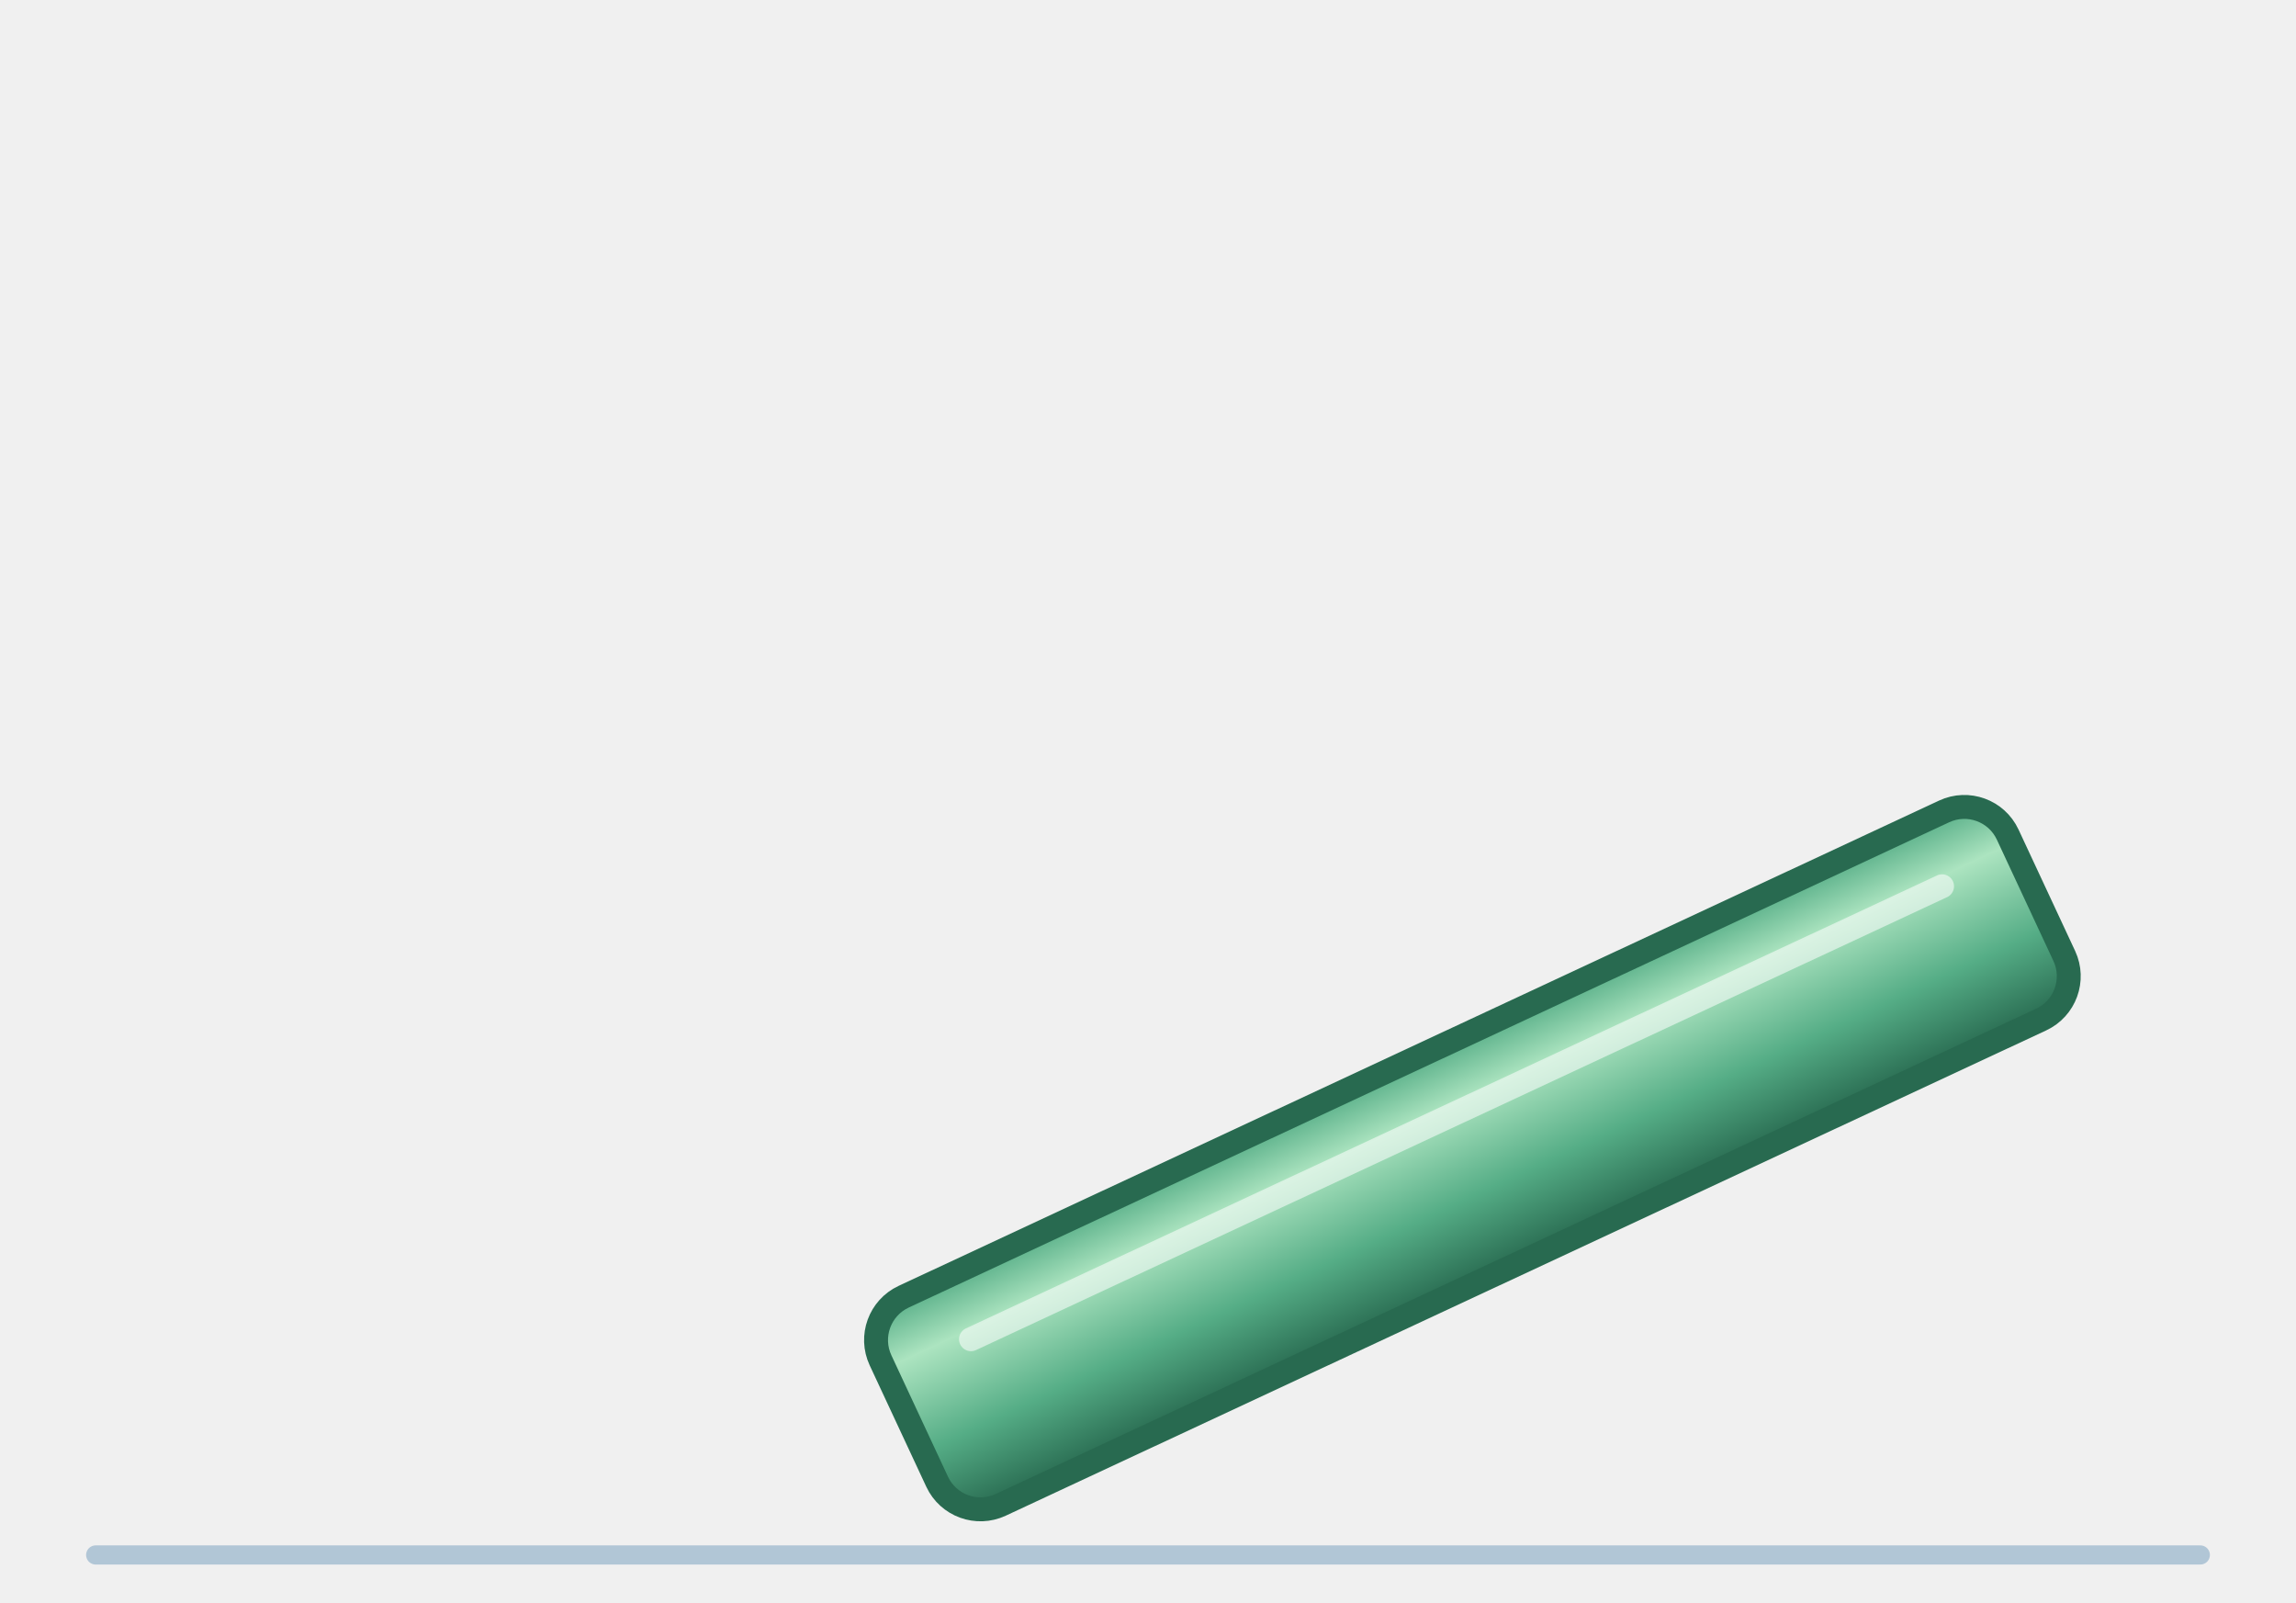
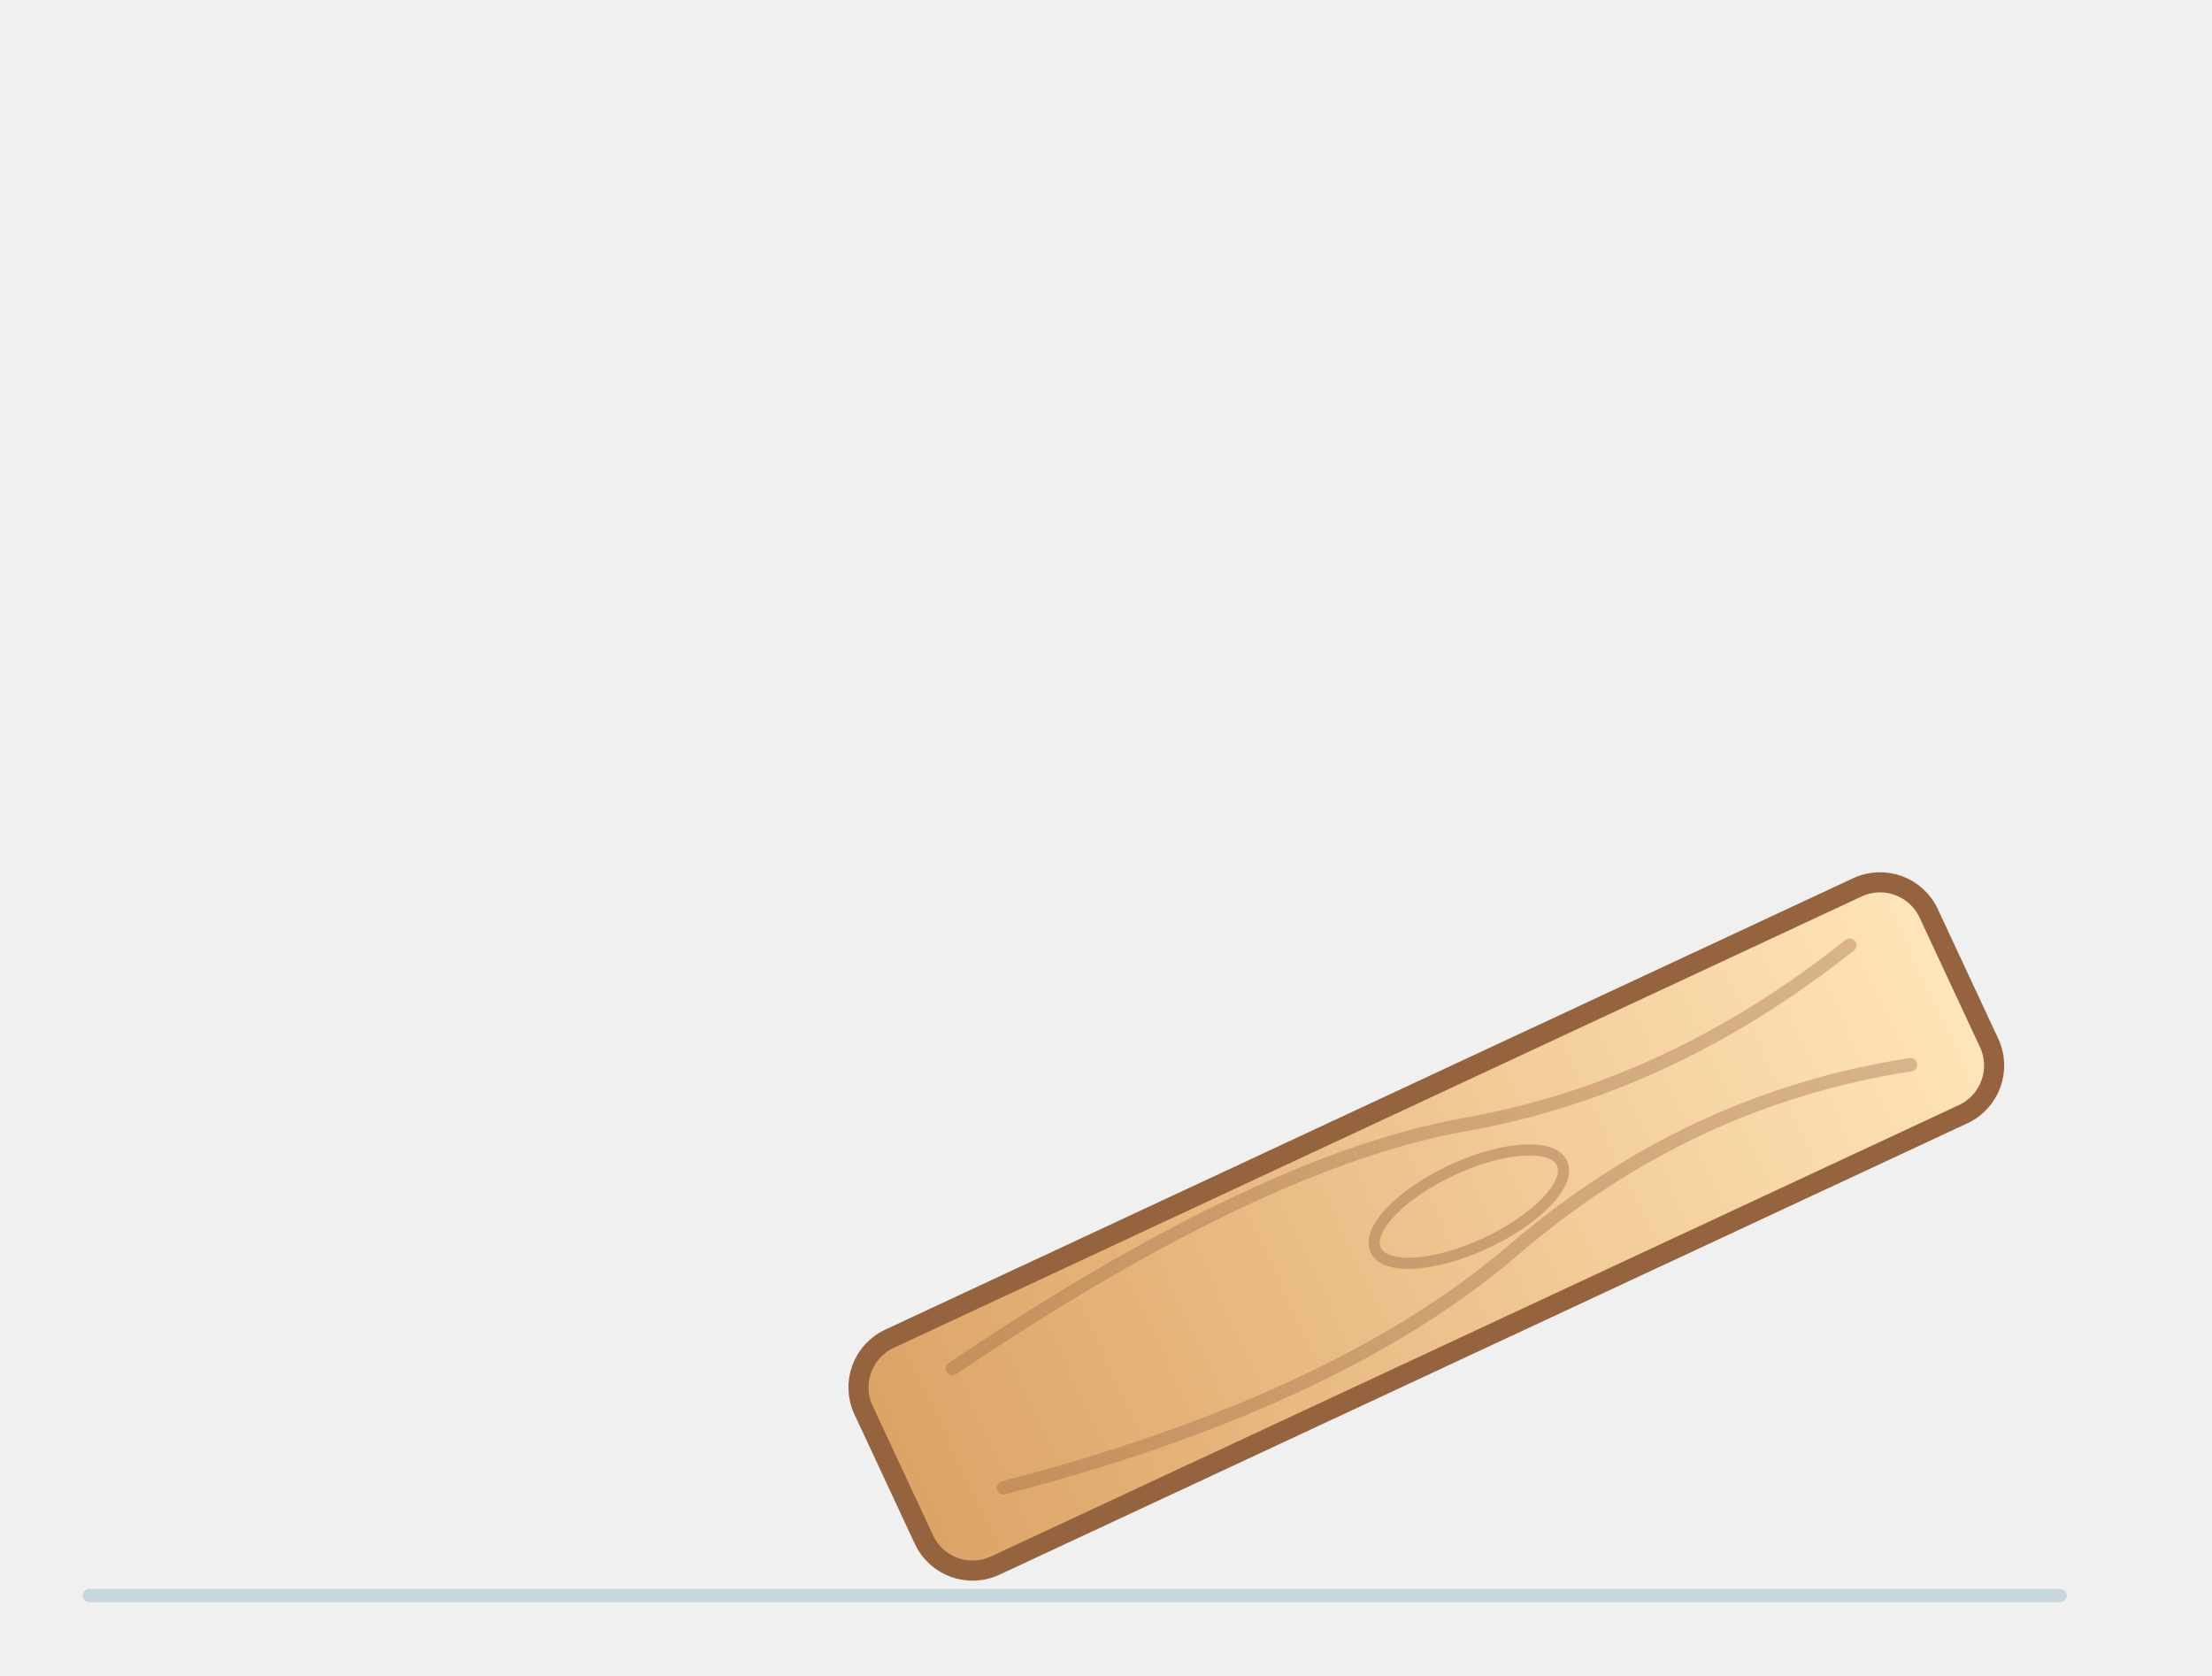
- <svg xmlns="http://www.w3.org/2000/svg" width="480" height="335" viewBox="100 65 480 335">
+ <svg xmlns="http://www.w3.org/2000/svg" width="495" height="375" viewBox="100 35 495 375">
  <defs>
-     <linearGradient id="color" x2="1" y2="0">
-       <stop stop-color="#55ad86" />
-       <stop offset=".25" stop-color="#ace4c0" />
-       <stop offset=".65" stop-color="#55ad86" />
-       <stop offset="1" stop-color="#286a50" />
+     <linearGradient id="plano" x2="0" y2="1">
+       <stop stop-color="#ffe5b8" />
+       <stop offset="1" stop-color="#dda366" />
    </linearGradient>
-     <linearGradient id="plano" x2="0" y2="1">
-       <stop stop-color="#ace4c0" />
-       <stop offset="1" stop-color="#55ad86" />
+     <linearGradient id="redondo">
+       <stop stop-color="#dda366" />
+       <stop offset=".23" stop-color="#ffe5b8" />
+       <stop offset=".55" stop-color="#dda366" />
+       <stop offset="1" stop-color="#96633f" />
+     </linearGradient>
+     <linearGradient id="vidrio">
+       <stop stop-color="#90cfdf" stop-opacity=".65" />
+       <stop offset=".2" stop-color="#effdff" stop-opacity=".5" />
+       <stop offset=".5" stop-color="#b9e4ee" stop-opacity=".2" />
+       <stop offset="1" stop-color="#70b1cd" stop-opacity=".65" />
    </linearGradient>
  </defs>
-   <g stroke="#286a50" stroke-width="5" stroke-linejoin="round" stroke-linecap="round">
-     <path d="M120 390H560" stroke="#b1c6d6" stroke-width="4" />
-     <g transform="rotate(65 290 362)">
-       <rect x="266" y="102" width="48" height="260" rx="10" fill="url(#color)" />
-       <path d="M280 119V343" stroke="white" stroke-opacity=".55" stroke-width="5" />
+   <g stroke="#96633f" stroke-width="4.5" stroke-linejoin="round" stroke-linecap="round">
+     <path d="M120 392H561" stroke="#c8d6df" stroke-width="3" />
+     <g transform="rotate(65 300 365)">
+       <rect x="272" y="102" width="56" height="263" rx="12" fill="url(#plano)" />
+       <path d="M283 121q12 50 0 95t1 127M313 120q-14 48 0 98t0 126" fill="none" stroke-opacity=".35" stroke-width="3" />
+       <ellipse cx="300" cy="223" rx="9" ry="23" fill="none" stroke-opacity=".4" stroke-width="2.5" />
    </g>
  </g>
</svg>
